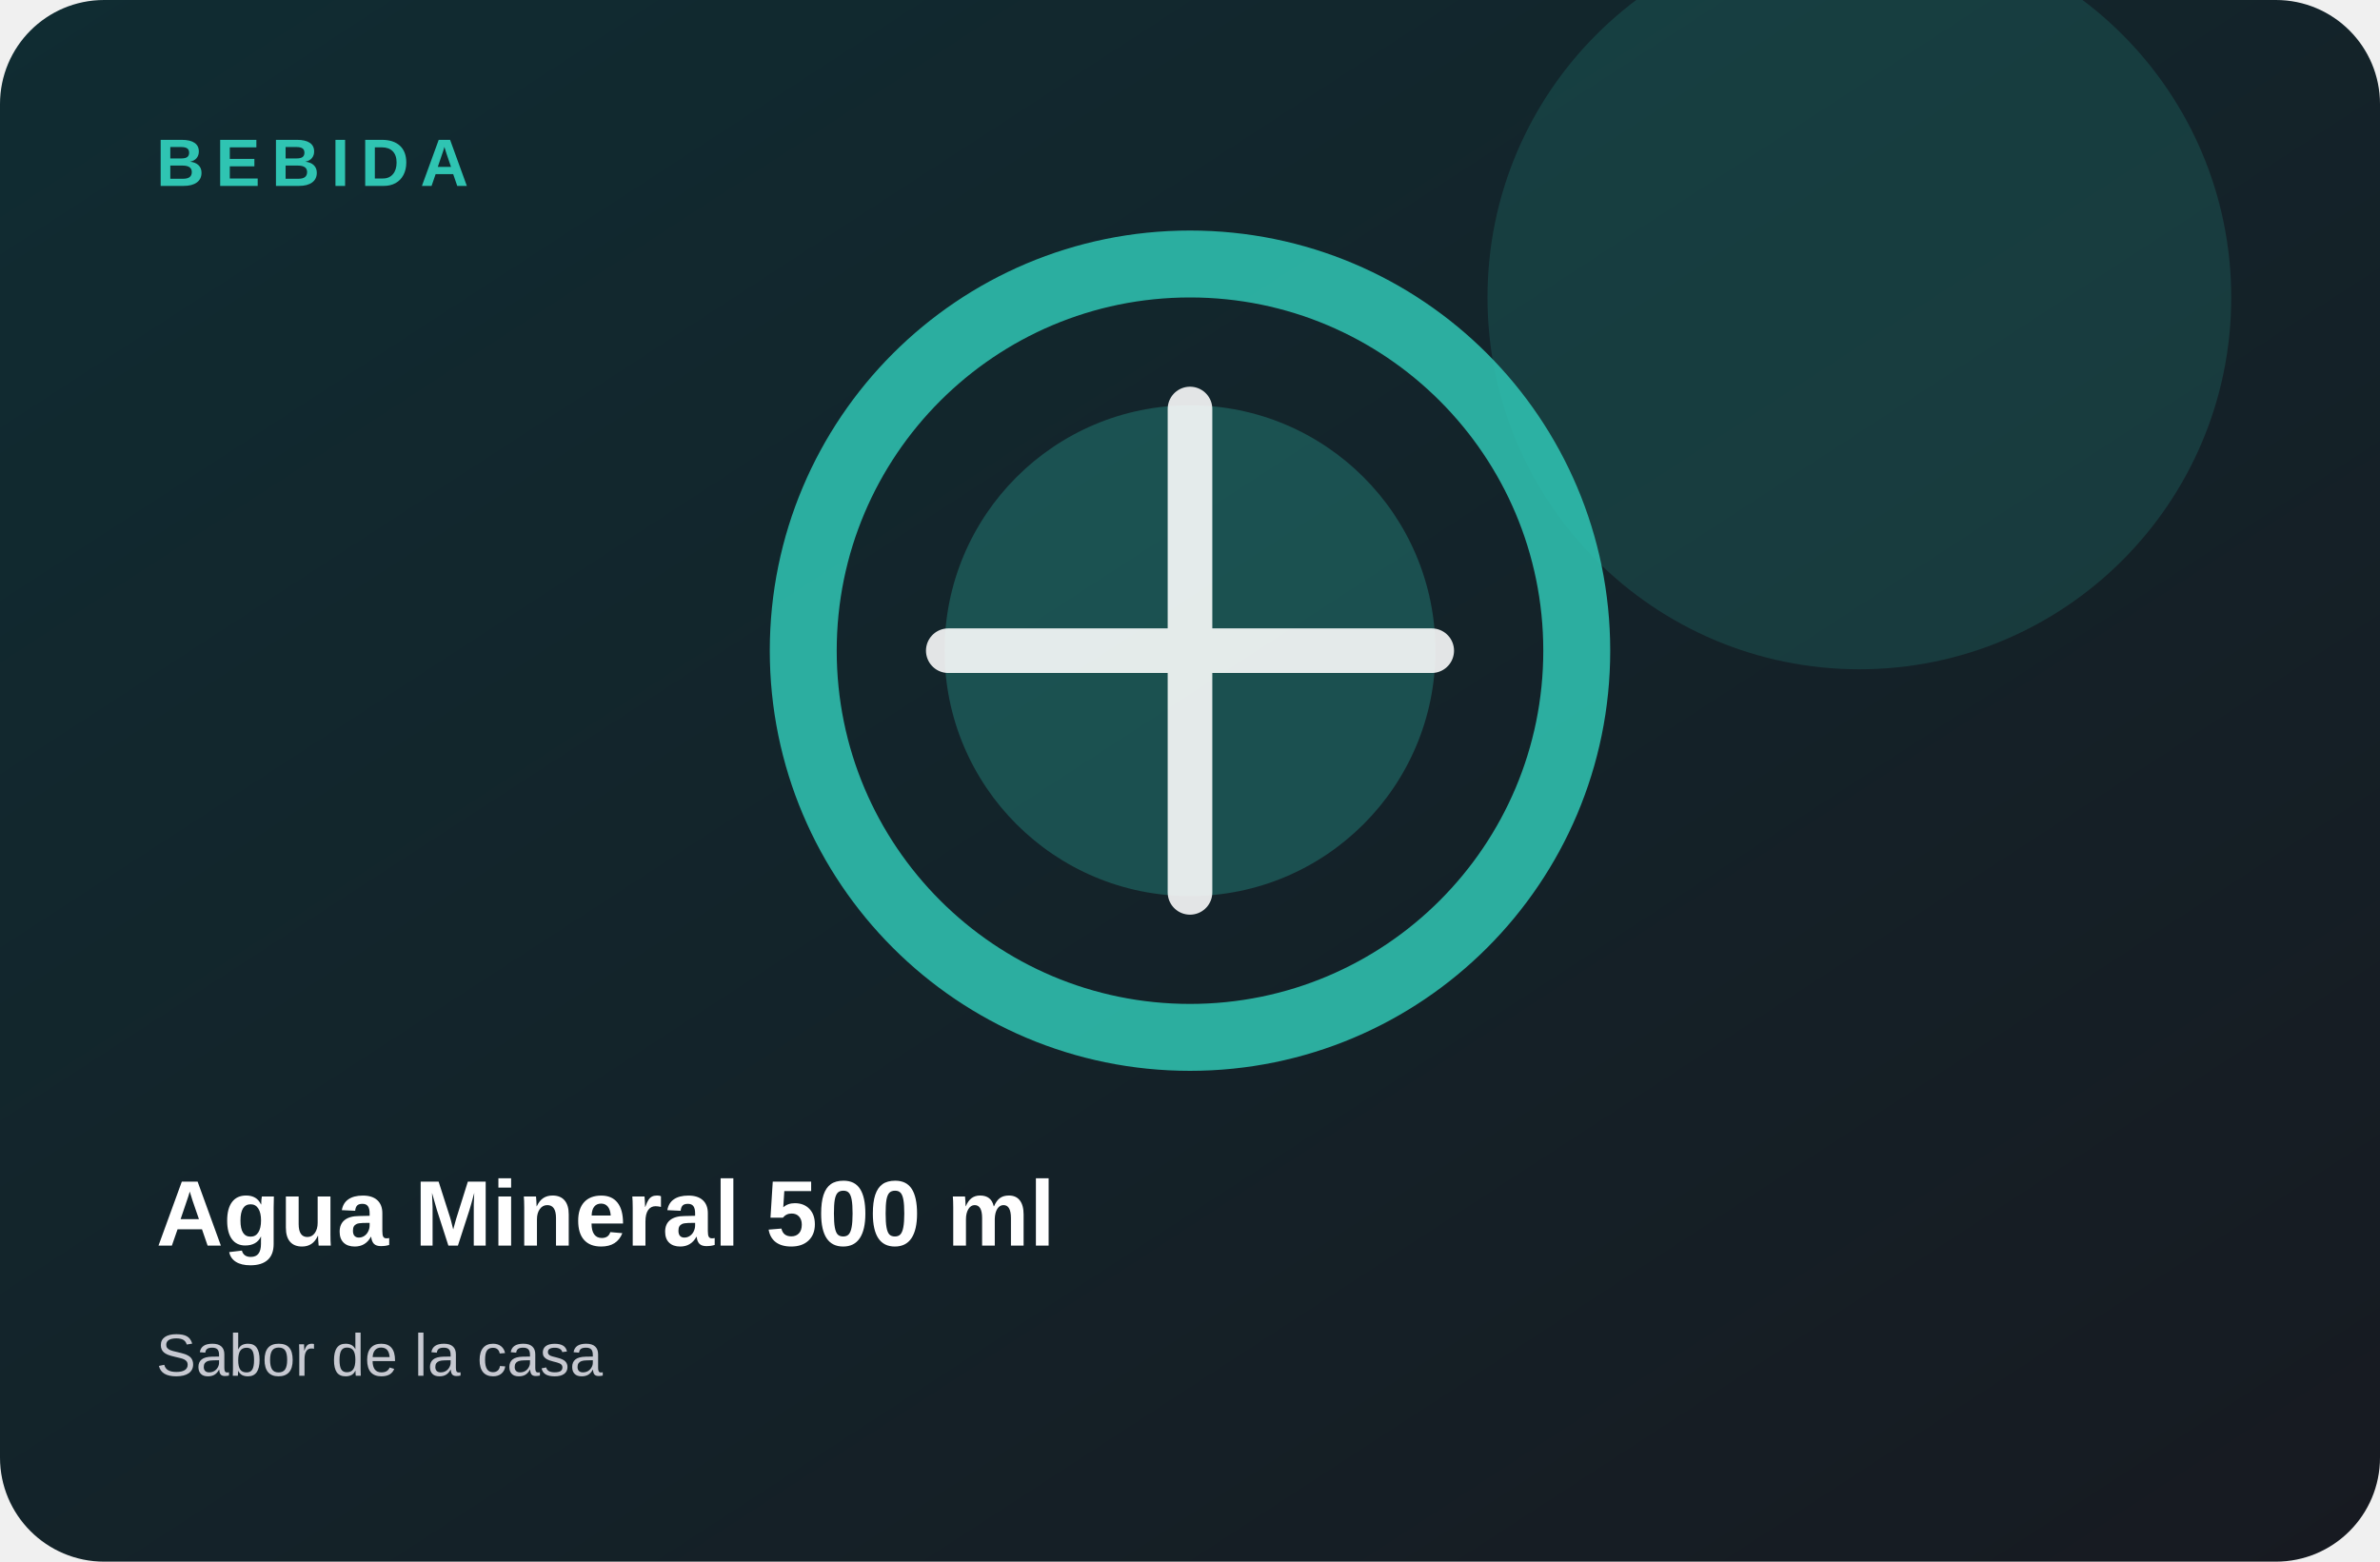
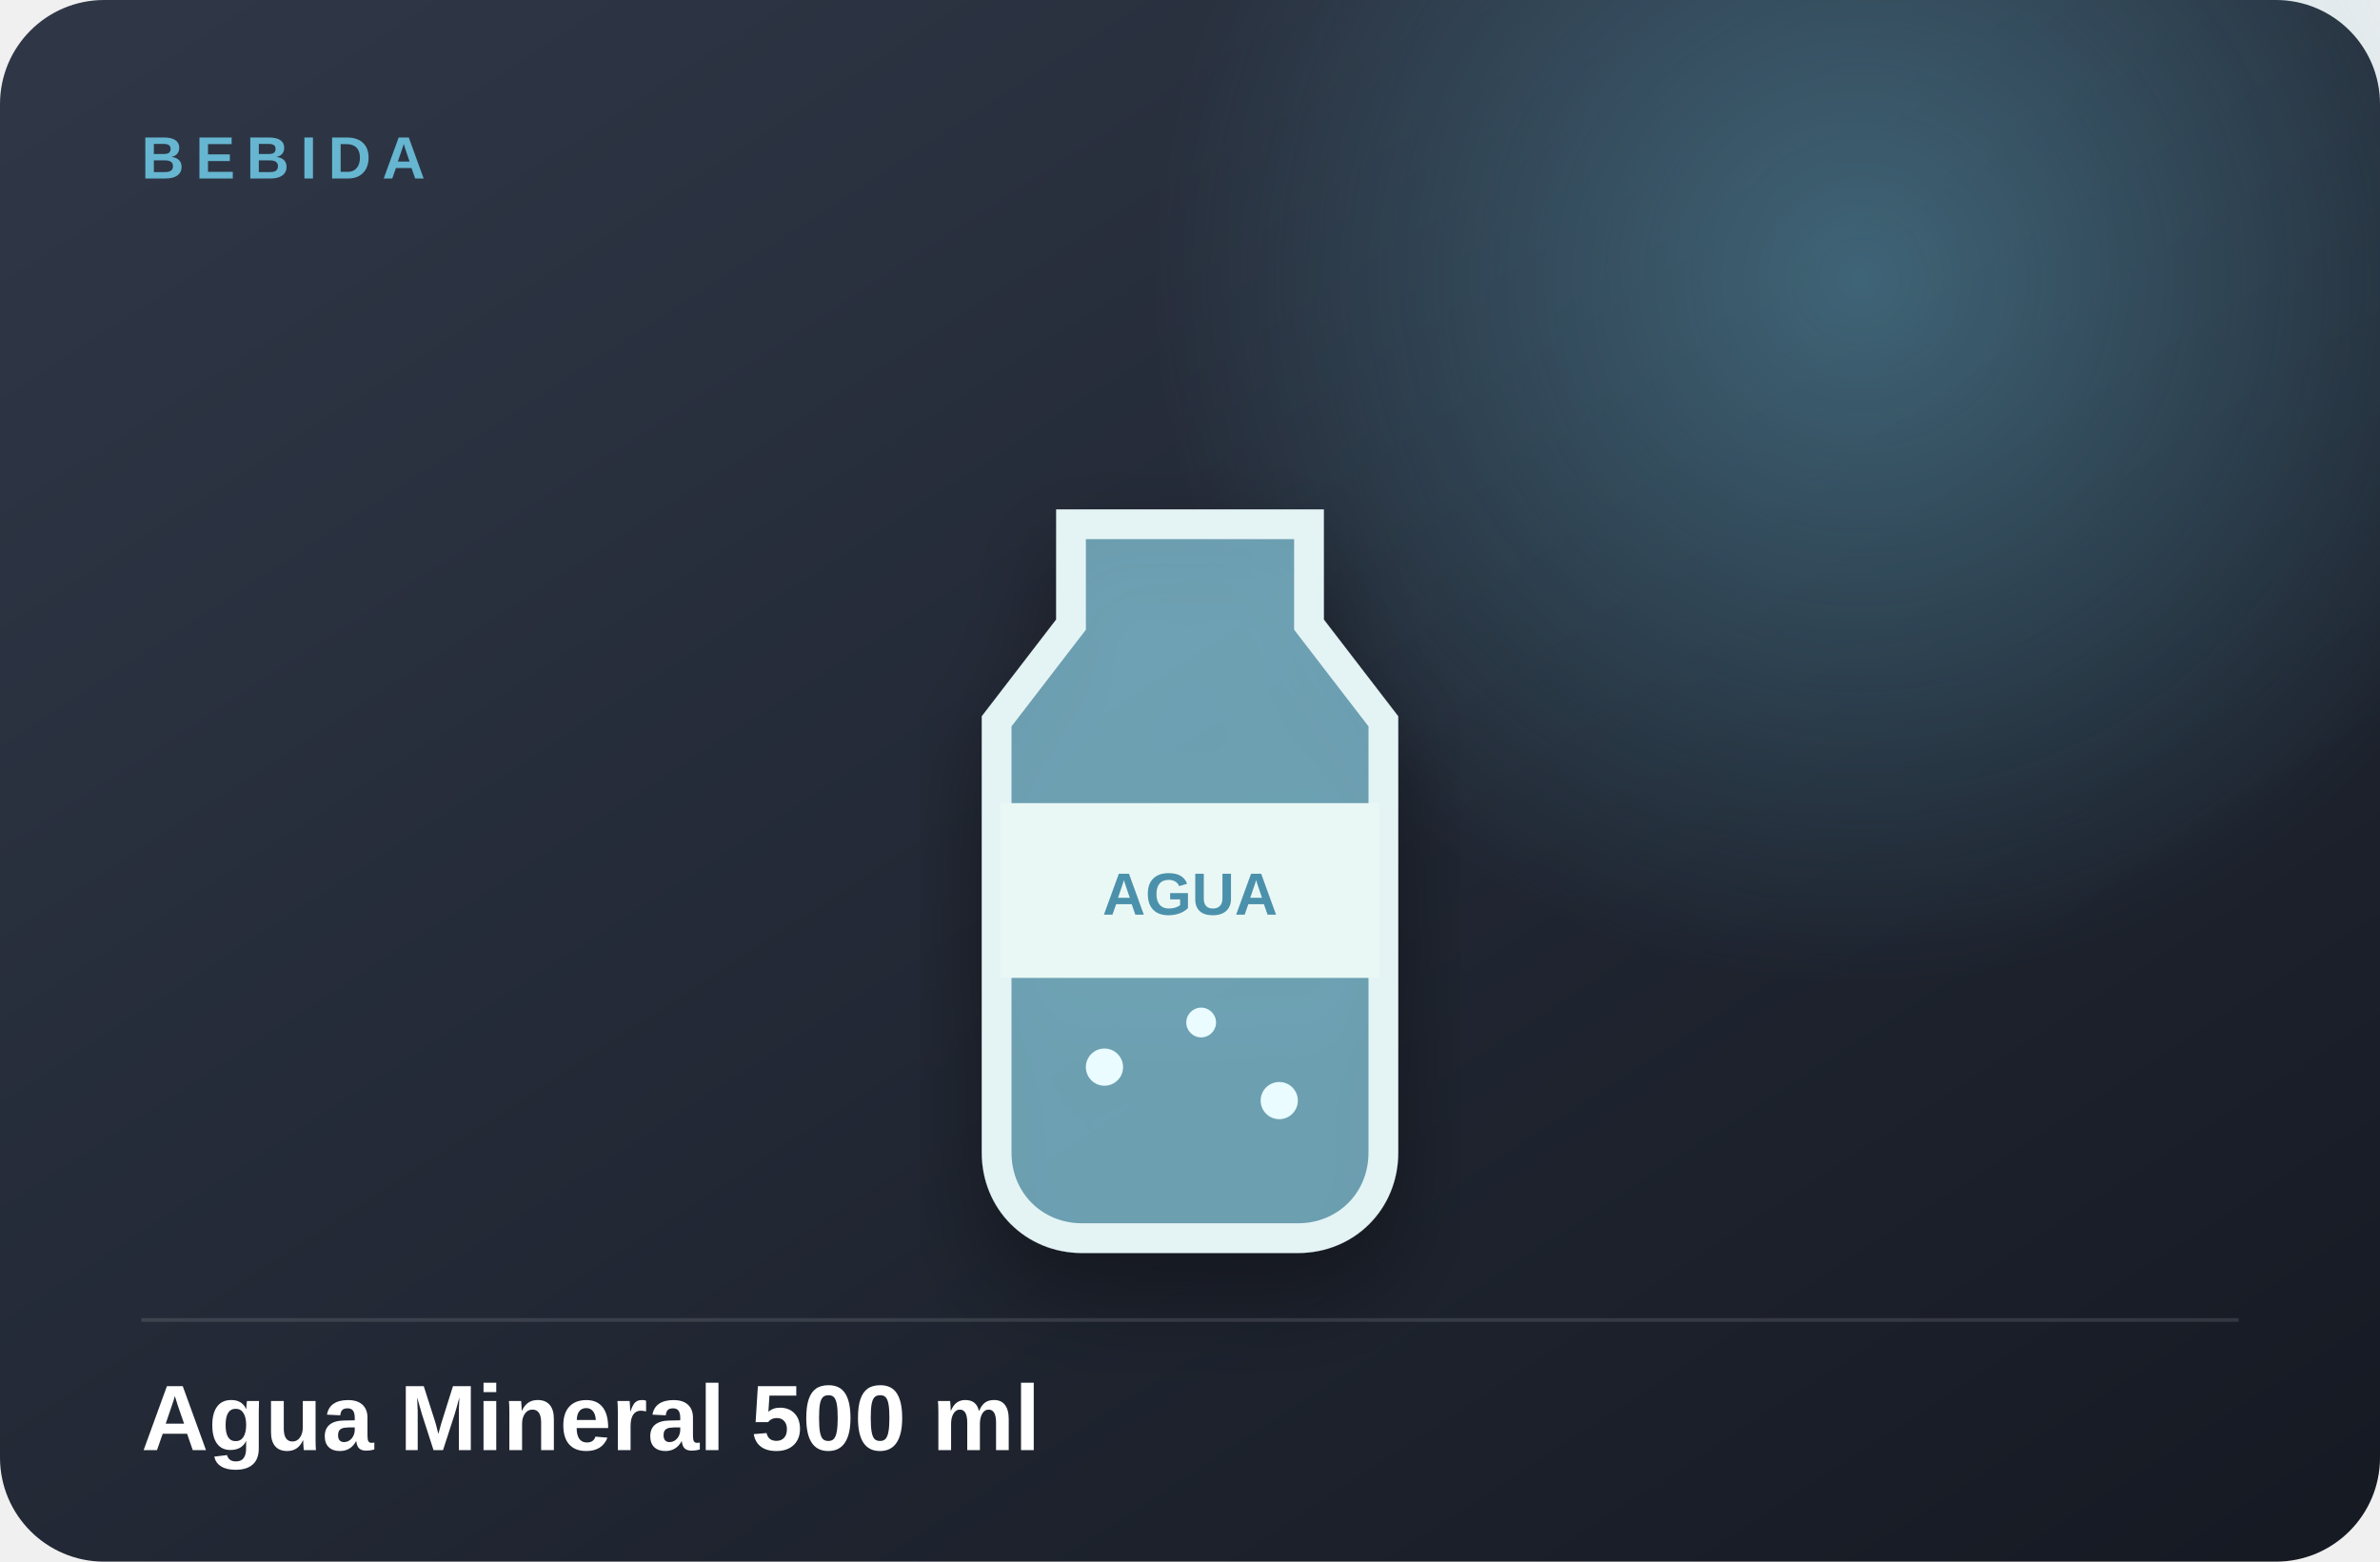
<svg xmlns="http://www.w3.org/2000/svg" viewBox="0 0 640 420" role="img" aria-label="Agua Mineral 500 ml">
  <defs>
-     <linearGradient id="bg" x1="0" y1="0" x2="1" y2="1">
-       <stop stop-color="#102c32" />
-       <stop offset="1" stop-color="#171a21" />
+     <linearGradient id="fondo" x1="0" y1="0" x2="1" y2="1">
+       <stop stop-color="#303848" />
+       <stop offset="1" stop-color="#151922" />
    </linearGradient>
+     <radialGradient id="luz">
+       <stop stop-color="#66b6d1" stop-opacity=".42" />
+       <stop offset="1" stop-color="#66b6d1" stop-opacity="0" />
+     </radialGradient>
+     <filter id="sombra" x="-.2" y="-.2" width="1.4" height="1.5">
+       <feDropShadow dx="0" dy="12" stdDeviation="12" flood-color="#000" flood-opacity=".42" />
+     </filter>
  </defs>
-   <rect width="640" height="420" rx="28" fill="url(#bg)" />
-   <circle cx="500" cy="80" r="100" fill="#2fc4b2" opacity=".16" />
-   <circle cx="320" cy="175" r="104" fill="none" stroke="#2fc4b2" stroke-width="18" opacity=".86" />
-   <circle cx="320" cy="175" r="66" fill="#2fc4b2" opacity=".28" />
-   <path d="M255 175h130M320 110v130" stroke="#fff" stroke-width="12" stroke-linecap="round" opacity=".88" />
-   <text x="42" y="50" fill="#2fc4b2" font-family="Arial,sans-serif" font-size="18" font-weight="700" letter-spacing="3">BEBIDA</text>
-   <text x="42" y="335" fill="#fff" font-family="Arial,sans-serif" font-size="25" font-weight="700">Agua Mineral 500 ml</text>
-   <text x="42" y="370" fill="#c7c9d1" font-family="Arial,sans-serif" font-size="16">Sabor de la casa</text>
+   <rect width="640" height="420" rx="28" fill="url(#fondo)" />
+   <circle cx="500" cy="75" r="190" fill="url(#luz)" />
+   <text x="38" y="48" fill="#66b6d1" font-family="Arial,sans-serif" font-size="16" font-weight="700" letter-spacing="3">BEBIDA</text>
+   <g filter="url(#sombra)">
+     <path d="M288 141h64v27l20 26v116c0 13-10 23-23 23h-58c-13 0-23-10-23-23V194l20-26z" fill="#85c6da" fill-opacity=".72" stroke="#e4f4f5" stroke-width="8" />
+     <path d="M269 216h102v47H269z" fill="#eaf8f5" />
+     <text x="320" y="246" text-anchor="middle" font-family="Arial,sans-serif" font-size="16" font-weight="700" fill="#4b91ab">AGUA</text>
+     <g fill="#eafcff">
+       <circle cx="297" cy="287" r="5" />
+       <circle cx="323" cy="275" r="4" />
+       <circle cx="344" cy="296" r="5" />
+     </g>
+   </g>
+   <path d="M38 355h564" stroke="#ffffff" stroke-opacity=".12" />
+   <text x="38" y="390" fill="#fff" font-family="Arial,sans-serif" font-size="25" font-weight="700">Agua Mineral 500 ml</text>
</svg>
